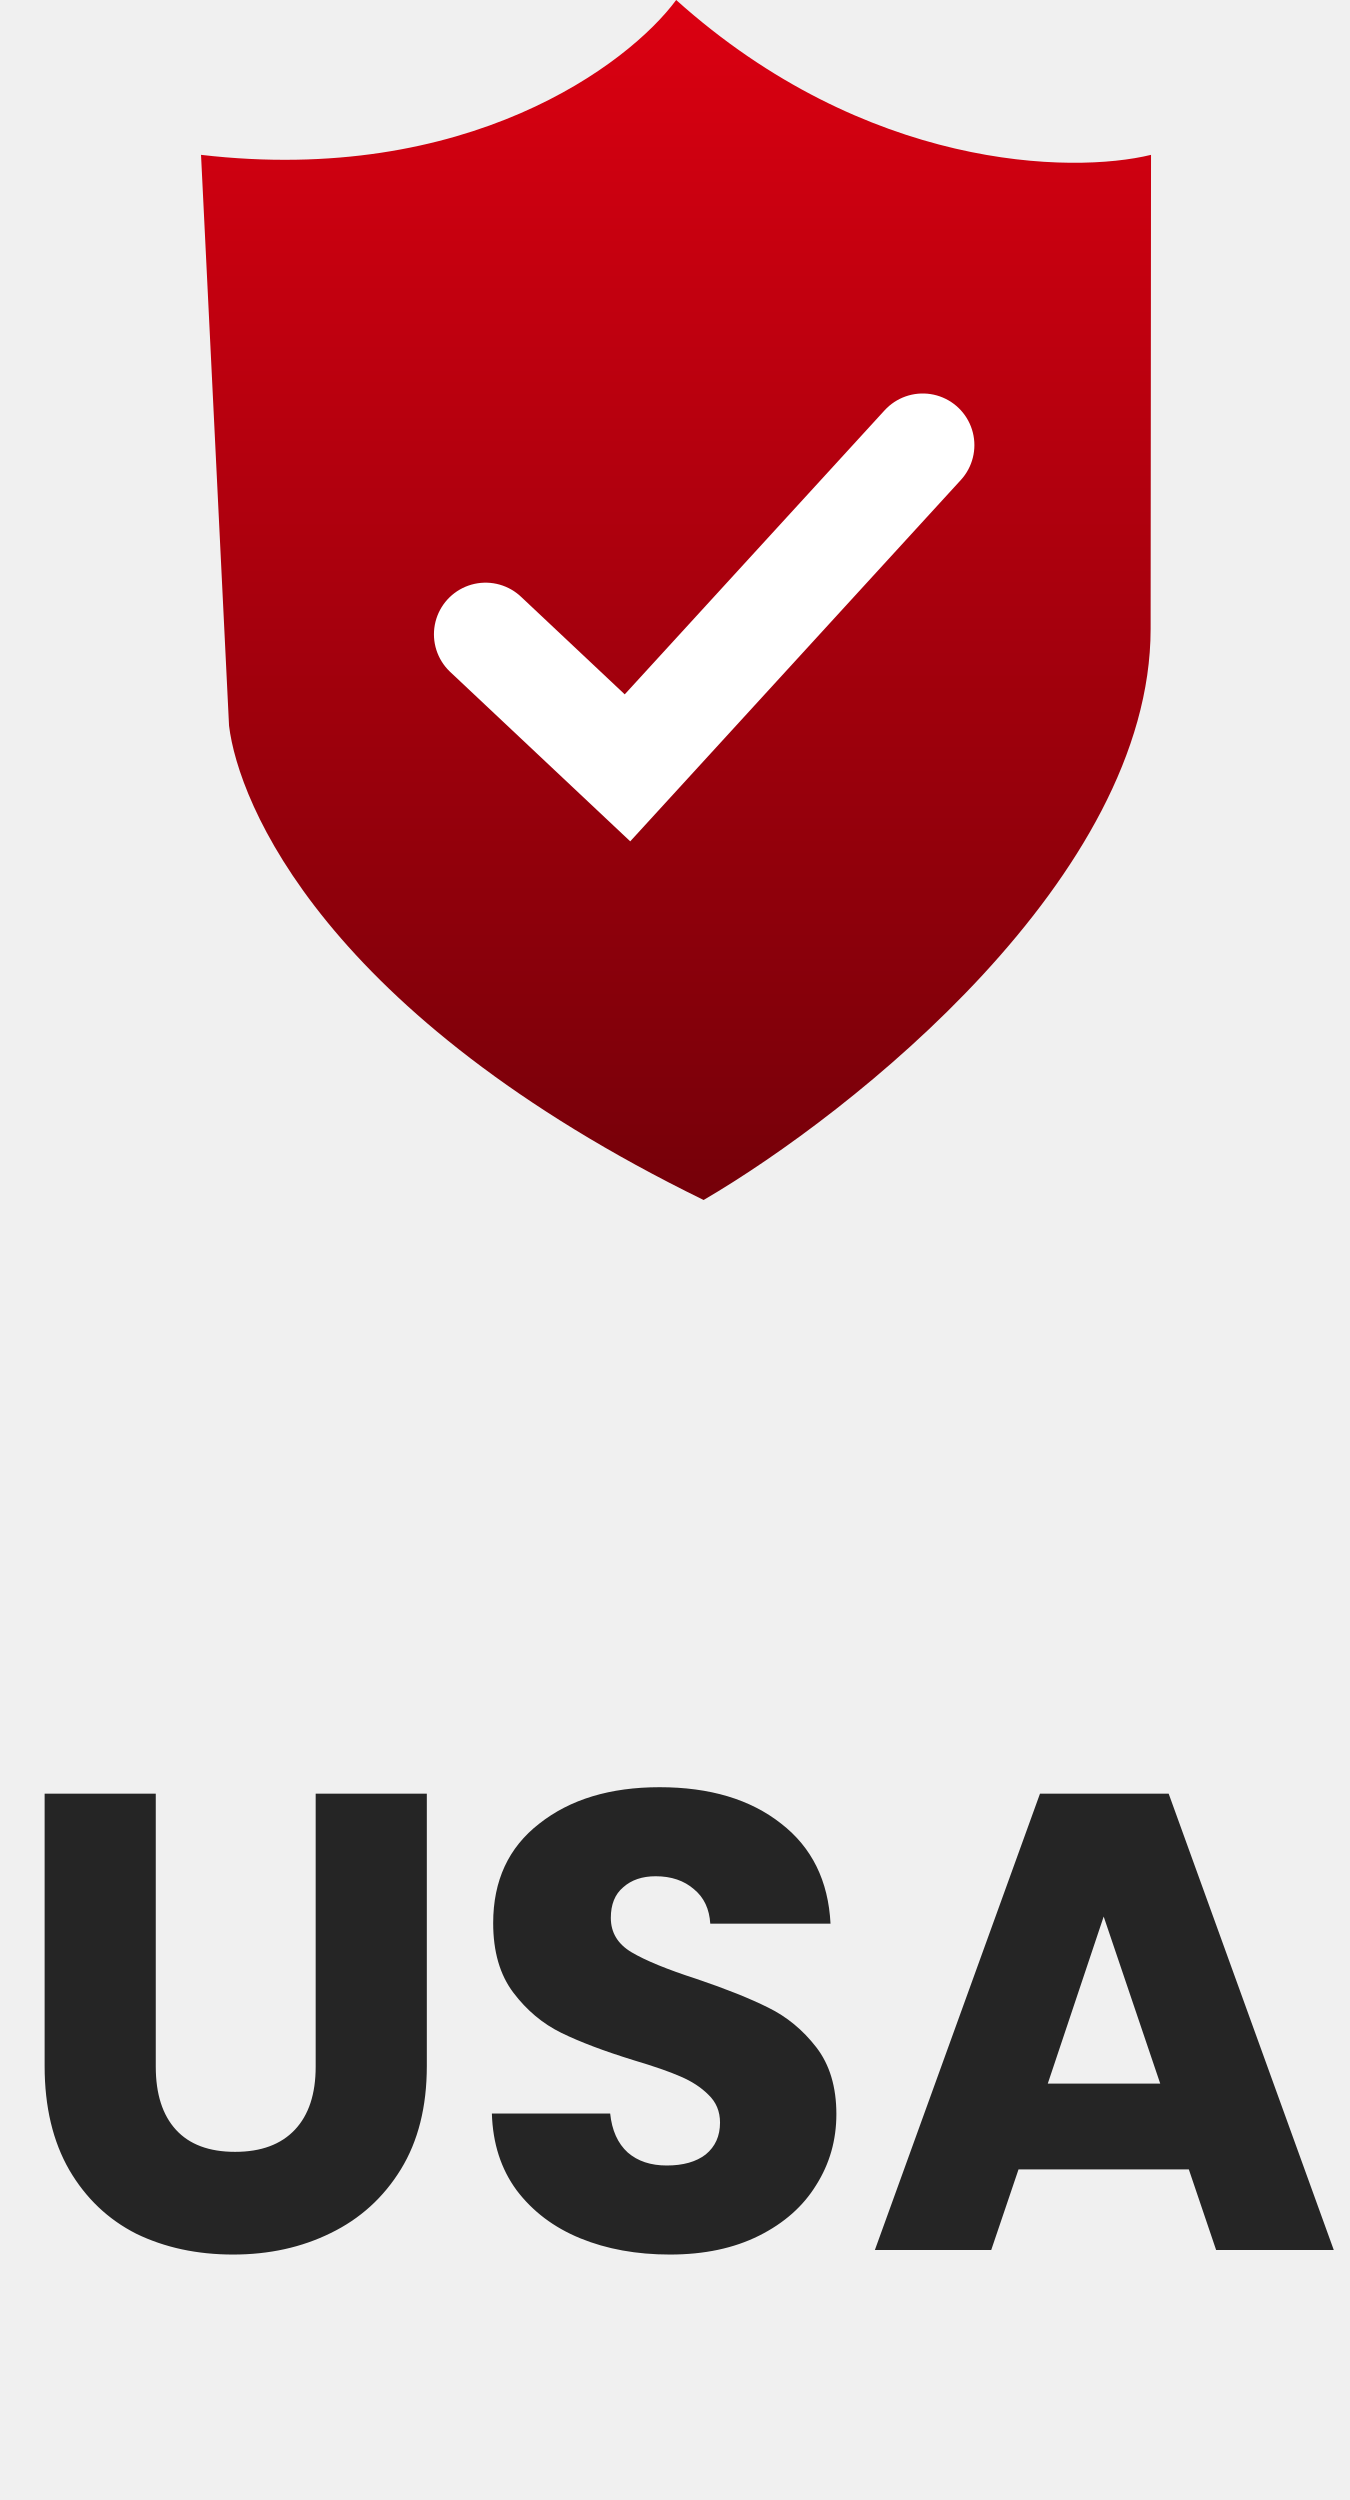
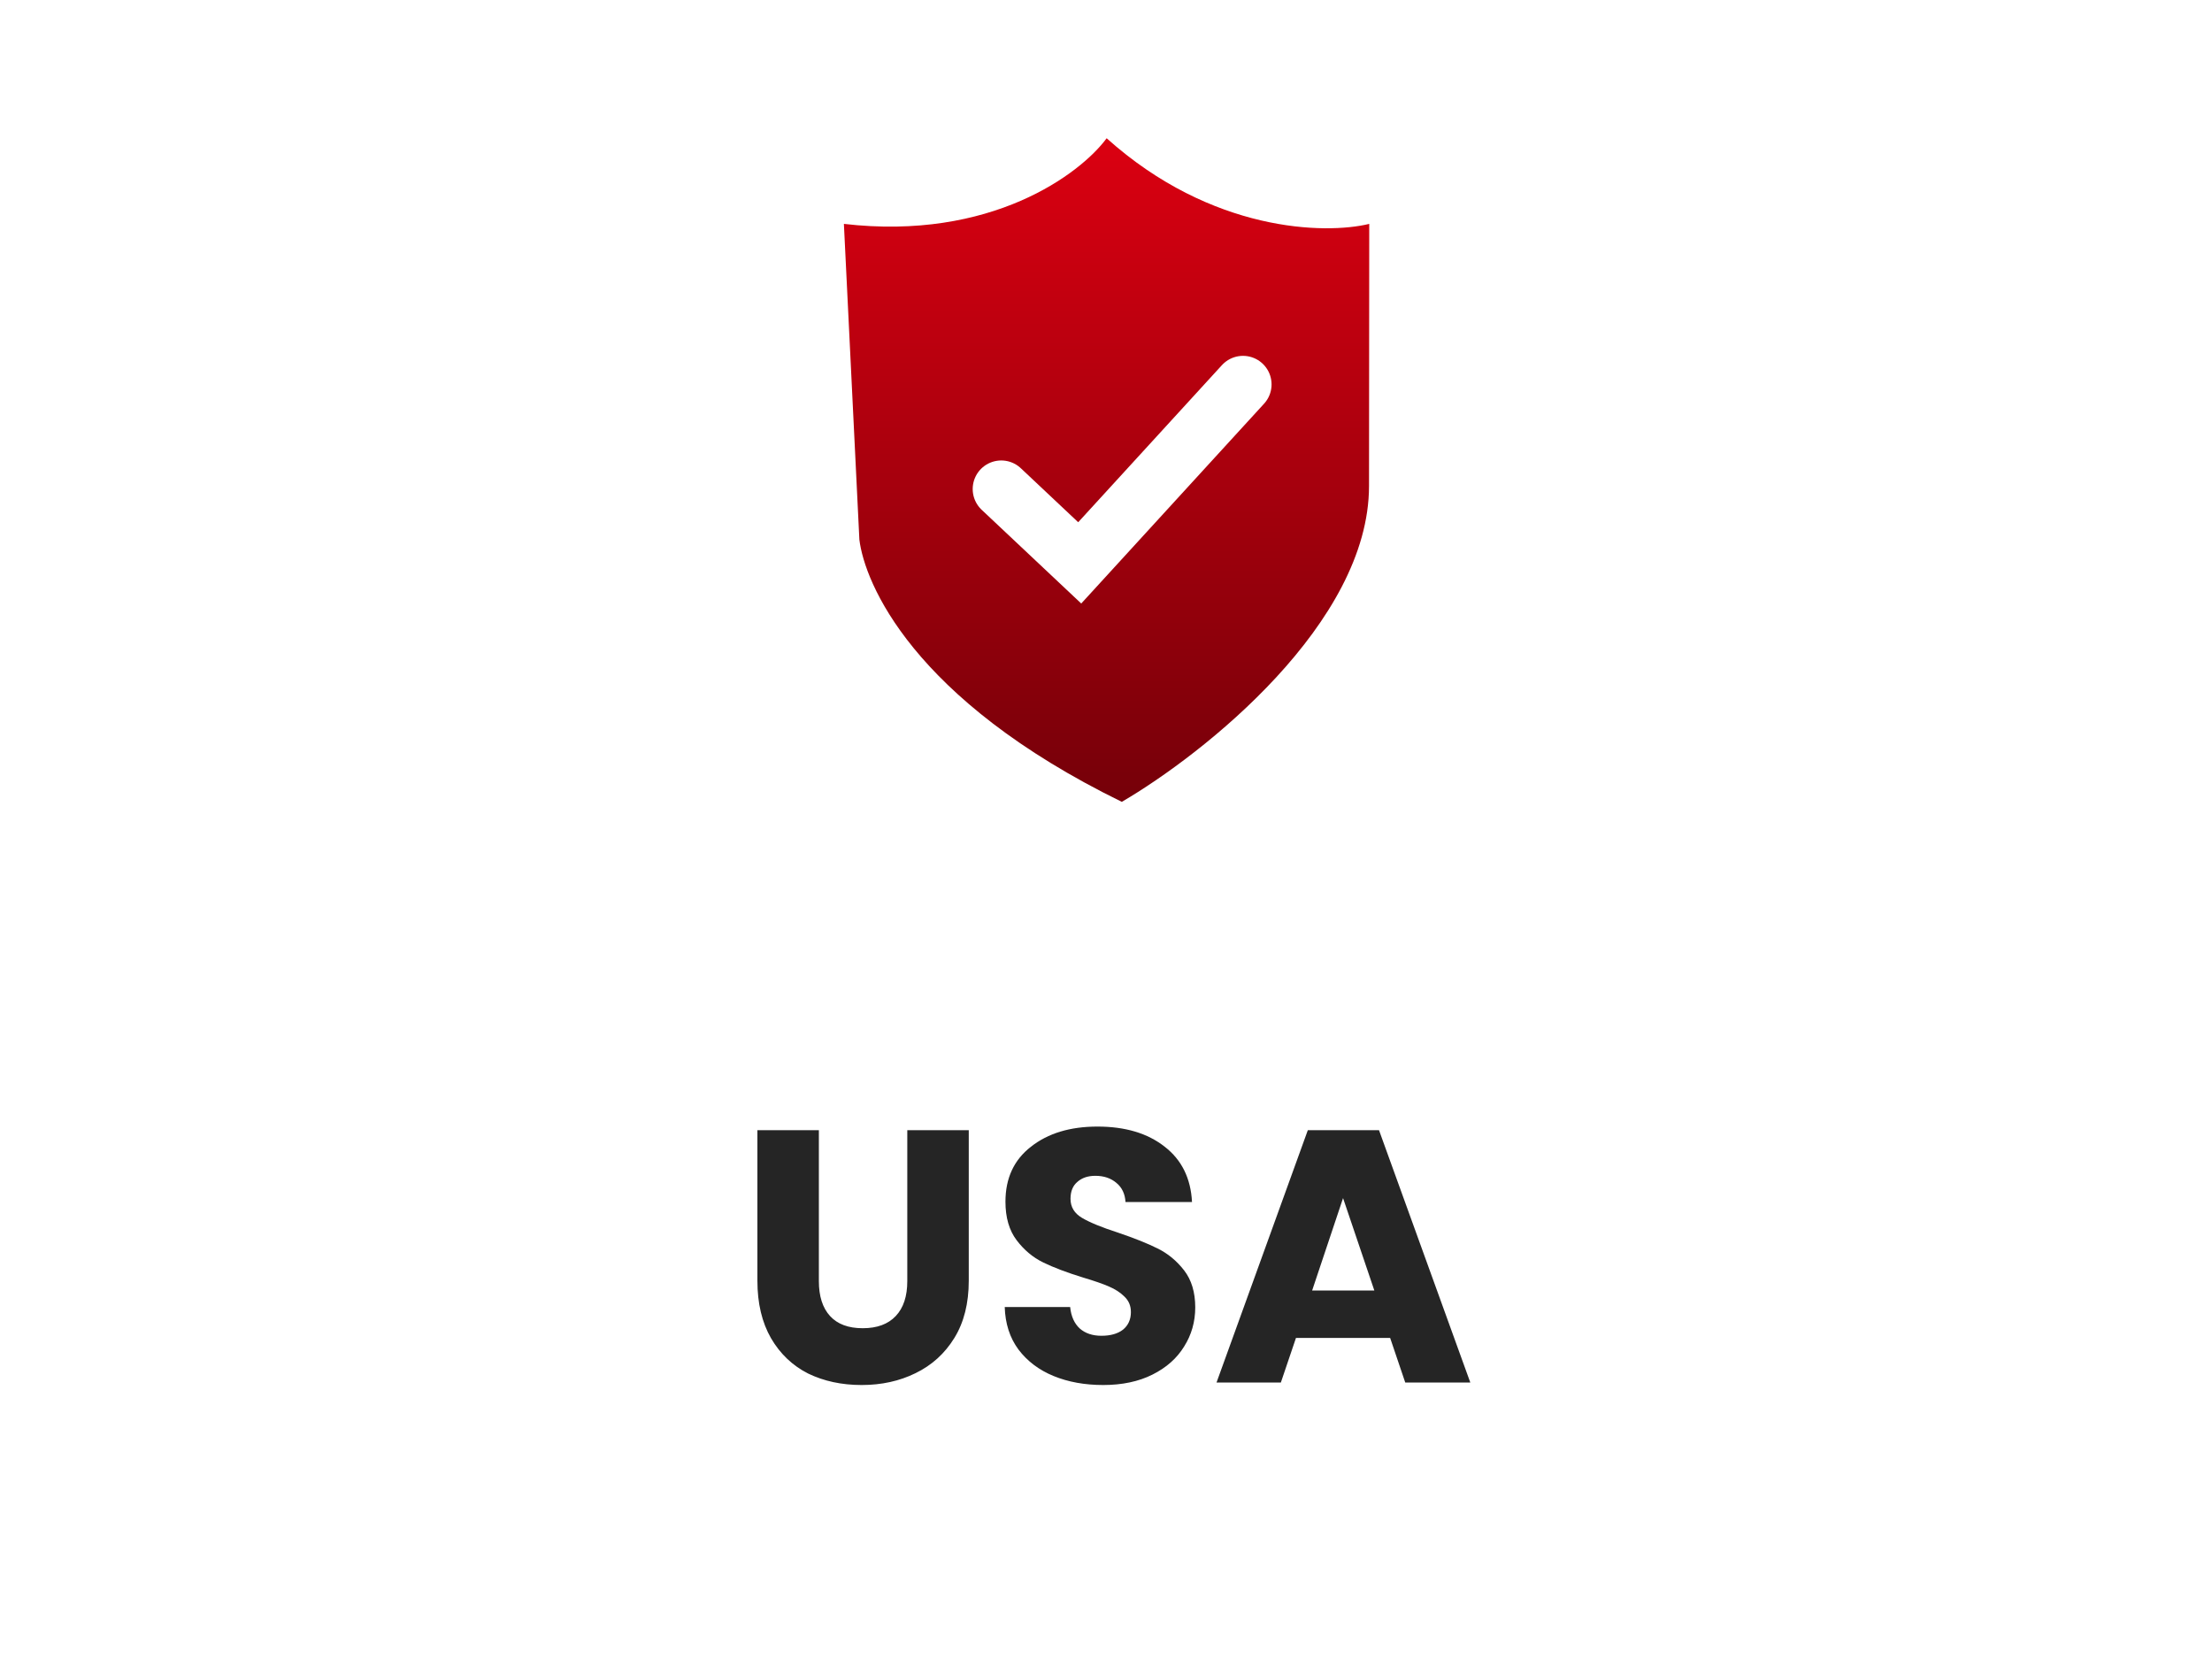
- <svg xmlns="http://www.w3.org/2000/svg" width="54" height="100" viewBox="0 0 54 100" fill="none">
-   <path d="M6.231 71.748V82.668C6.231 83.76 6.5 84.601 7.037 85.19C7.574 85.779 8.363 86.074 9.403 86.074C10.443 86.074 11.24 85.779 11.795 85.19C12.35 84.601 12.627 83.76 12.627 82.668V71.748H17.073V82.642C17.073 84.271 16.726 85.649 16.033 86.776C15.34 87.903 14.404 88.752 13.225 89.324C12.064 89.896 10.764 90.182 9.325 90.182C7.886 90.182 6.595 89.905 5.451 89.35C4.324 88.778 3.432 87.929 2.773 86.802C2.114 85.658 1.785 84.271 1.785 82.642V71.748H6.231ZM26.799 90.182C25.464 90.182 24.268 89.965 23.211 89.532C22.154 89.099 21.304 88.457 20.663 87.608C20.039 86.759 19.71 85.736 19.675 84.54H24.407C24.476 85.216 24.71 85.736 25.109 86.1C25.508 86.447 26.028 86.62 26.669 86.62C27.328 86.62 27.848 86.473 28.229 86.178C28.61 85.866 28.801 85.441 28.801 84.904C28.801 84.453 28.645 84.081 28.333 83.786C28.038 83.491 27.666 83.249 27.215 83.058C26.782 82.867 26.158 82.651 25.343 82.408C24.164 82.044 23.202 81.68 22.457 81.316C21.712 80.952 21.07 80.415 20.533 79.704C19.996 78.993 19.727 78.066 19.727 76.922C19.727 75.223 20.342 73.897 21.573 72.944C22.804 71.973 24.407 71.488 26.383 71.488C28.394 71.488 30.014 71.973 31.245 72.944C32.476 73.897 33.134 75.232 33.221 76.948H28.411C28.376 76.359 28.16 75.899 27.761 75.57C27.362 75.223 26.851 75.05 26.227 75.05C25.69 75.05 25.256 75.197 24.927 75.492C24.598 75.769 24.433 76.177 24.433 76.714C24.433 77.303 24.71 77.763 25.265 78.092C25.82 78.421 26.686 78.777 27.865 79.158C29.044 79.557 29.997 79.938 30.725 80.302C31.47 80.666 32.112 81.195 32.649 81.888C33.186 82.581 33.455 83.474 33.455 84.566C33.455 85.606 33.186 86.551 32.649 87.4C32.129 88.249 31.366 88.925 30.361 89.428C29.356 89.931 28.168 90.182 26.799 90.182ZM47.553 86.776H40.741L39.649 90H34.995L41.599 71.748H46.747L53.351 90H48.645L47.553 86.776ZM46.409 83.344L44.147 76.662L41.911 83.344H46.409Z" fill="#252525" />
-   <g filter="url(#filter0_b_101_2064)">
-     <path d="M27.047 0C25.145 2.581 18.68 7.432 8.041 6.194L9.162 29.032C9.539 32.129 12.951 40.568 28.145 48C34.101 44.516 46.016 35.071 46.025 25.161L46.041 6.194C42.874 6.968 34.641 6.813 27.047 0Z" fill="url(#paint0_linear_101_2064)" />
+ <svg xmlns="http://www.w3.org/2000/svg" width="160" height="120" viewBox="0 0 160 120" fill="none">
+   <rect width="160" height="120" fill="white" />
+   <path d="M59.231 81.748V92.668C59.231 93.76 59.5 94.601 60.037 95.19C60.574 95.779 61.363 96.074 62.403 96.074C63.443 96.074 64.24 95.779 64.795 95.19C65.35 94.601 65.627 93.76 65.627 92.668V81.748H70.073V92.642C70.073 94.271 69.726 95.649 69.033 96.776C68.34 97.903 67.404 98.752 66.225 99.324C65.064 99.896 63.764 100.182 62.325 100.182C60.886 100.182 59.595 99.905 58.451 99.35C57.324 98.778 56.432 97.929 55.773 96.802C55.114 95.658 54.785 94.271 54.785 92.642V81.748H59.231ZM79.799 100.182C78.464 100.182 77.268 99.965 76.211 99.532C75.154 99.099 74.304 98.457 73.663 97.608C73.039 96.759 72.71 95.736 72.675 94.54H77.407C77.476 95.216 77.71 95.736 78.109 96.1C78.508 96.447 79.028 96.62 79.669 96.62C80.328 96.62 80.848 96.473 81.229 96.178C81.61 95.866 81.801 95.441 81.801 94.904C81.801 94.453 81.645 94.081 81.333 93.786C81.038 93.491 80.666 93.249 80.215 93.058C79.782 92.867 79.158 92.651 78.343 92.408C77.164 92.044 76.202 91.68 75.457 91.316C74.712 90.952 74.07 90.415 73.533 89.704C72.996 88.993 72.727 88.066 72.727 86.922C72.727 85.223 73.342 83.897 74.573 82.944C75.804 81.973 77.407 81.488 79.383 81.488C81.394 81.488 83.014 81.973 84.245 82.944C85.476 83.897 86.134 85.232 86.221 86.948H81.411C81.376 86.359 81.16 85.899 80.761 85.57C80.362 85.223 79.851 85.05 79.227 85.05C78.69 85.05 78.256 85.197 77.927 85.492C77.598 85.769 77.433 86.177 77.433 86.714C77.433 87.303 77.71 87.763 78.265 88.092C78.82 88.421 79.686 88.777 80.865 89.158C82.044 89.557 82.997 89.938 83.725 90.302C84.47 90.666 85.112 91.195 85.649 91.888C86.186 92.581 86.455 93.474 86.455 94.566C86.455 95.606 86.186 96.551 85.649 97.4C85.129 98.249 84.366 98.925 83.361 99.428C82.356 99.931 81.168 100.182 79.799 100.182ZM100.553 96.776H93.741L92.649 100H87.995L94.599 81.748H99.747L106.351 100H101.645L100.553 96.776ZM99.409 93.344L97.147 86.662L94.911 93.344H99.409Z" fill="#252525" />
+   <g filter="url(#filter0_b_186_2226)">
+     <path d="M80.047 10C78.145 12.581 71.68 17.432 61.041 16.194L62.161 39.032C62.539 42.129 65.951 50.568 81.145 58C87.101 54.516 99.016 45.071 99.025 35.161L99.041 16.194C95.874 16.968 87.641 16.813 80.047 10Z" fill="url(#paint0_linear_186_2226)" />
  </g>
-   <path d="M19.423 25.372L25.099 30.714L36.91 17.805" stroke="white" stroke-width="4.131" stroke-linecap="round" />
+   <path d="M72.423 35.372L78.099 40.714L89.91 27.805" stroke="white" stroke-width="4.131" stroke-linecap="round" />
  <defs>
-     <filter id="filter0_b_101_2064" x="-28.959" y="-37" width="112" height="122" filterUnits="userSpaceOnUse" color-interpolation-filters="sRGB">
+     <filter id="filter0_b_186_2226" x="24.041" y="-27" width="112" height="122" filterUnits="userSpaceOnUse" color-interpolation-filters="sRGB">
      <feFlood flood-opacity="0" result="BackgroundImageFix" />
      <feGaussianBlur in="BackgroundImageFix" stdDeviation="18.5" />
-       <feComposite in2="SourceAlpha" operator="in" result="effect1_backgroundBlur_101_2064" />
-       <feBlend mode="normal" in="SourceGraphic" in2="effect1_backgroundBlur_101_2064" result="shape" />
+       <feComposite in2="SourceAlpha" operator="in" result="effect1_backgroundBlur_186_2226" />
+       <feBlend mode="normal" in="SourceGraphic" in2="effect1_backgroundBlur_186_2226" result="shape" />
    </filter>
-     <linearGradient id="paint0_linear_101_2064" x1="27.047" y1="0" x2="27.047" y2="48" gradientUnits="userSpaceOnUse">
+     <linearGradient id="paint0_linear_186_2226" x1="80.047" y1="10" x2="80.047" y2="58" gradientUnits="userSpaceOnUse">
      <stop stop-color="#DB0011" />
      <stop offset="1" stop-color="#750009" />
    </linearGradient>
  </defs>
</svg>
